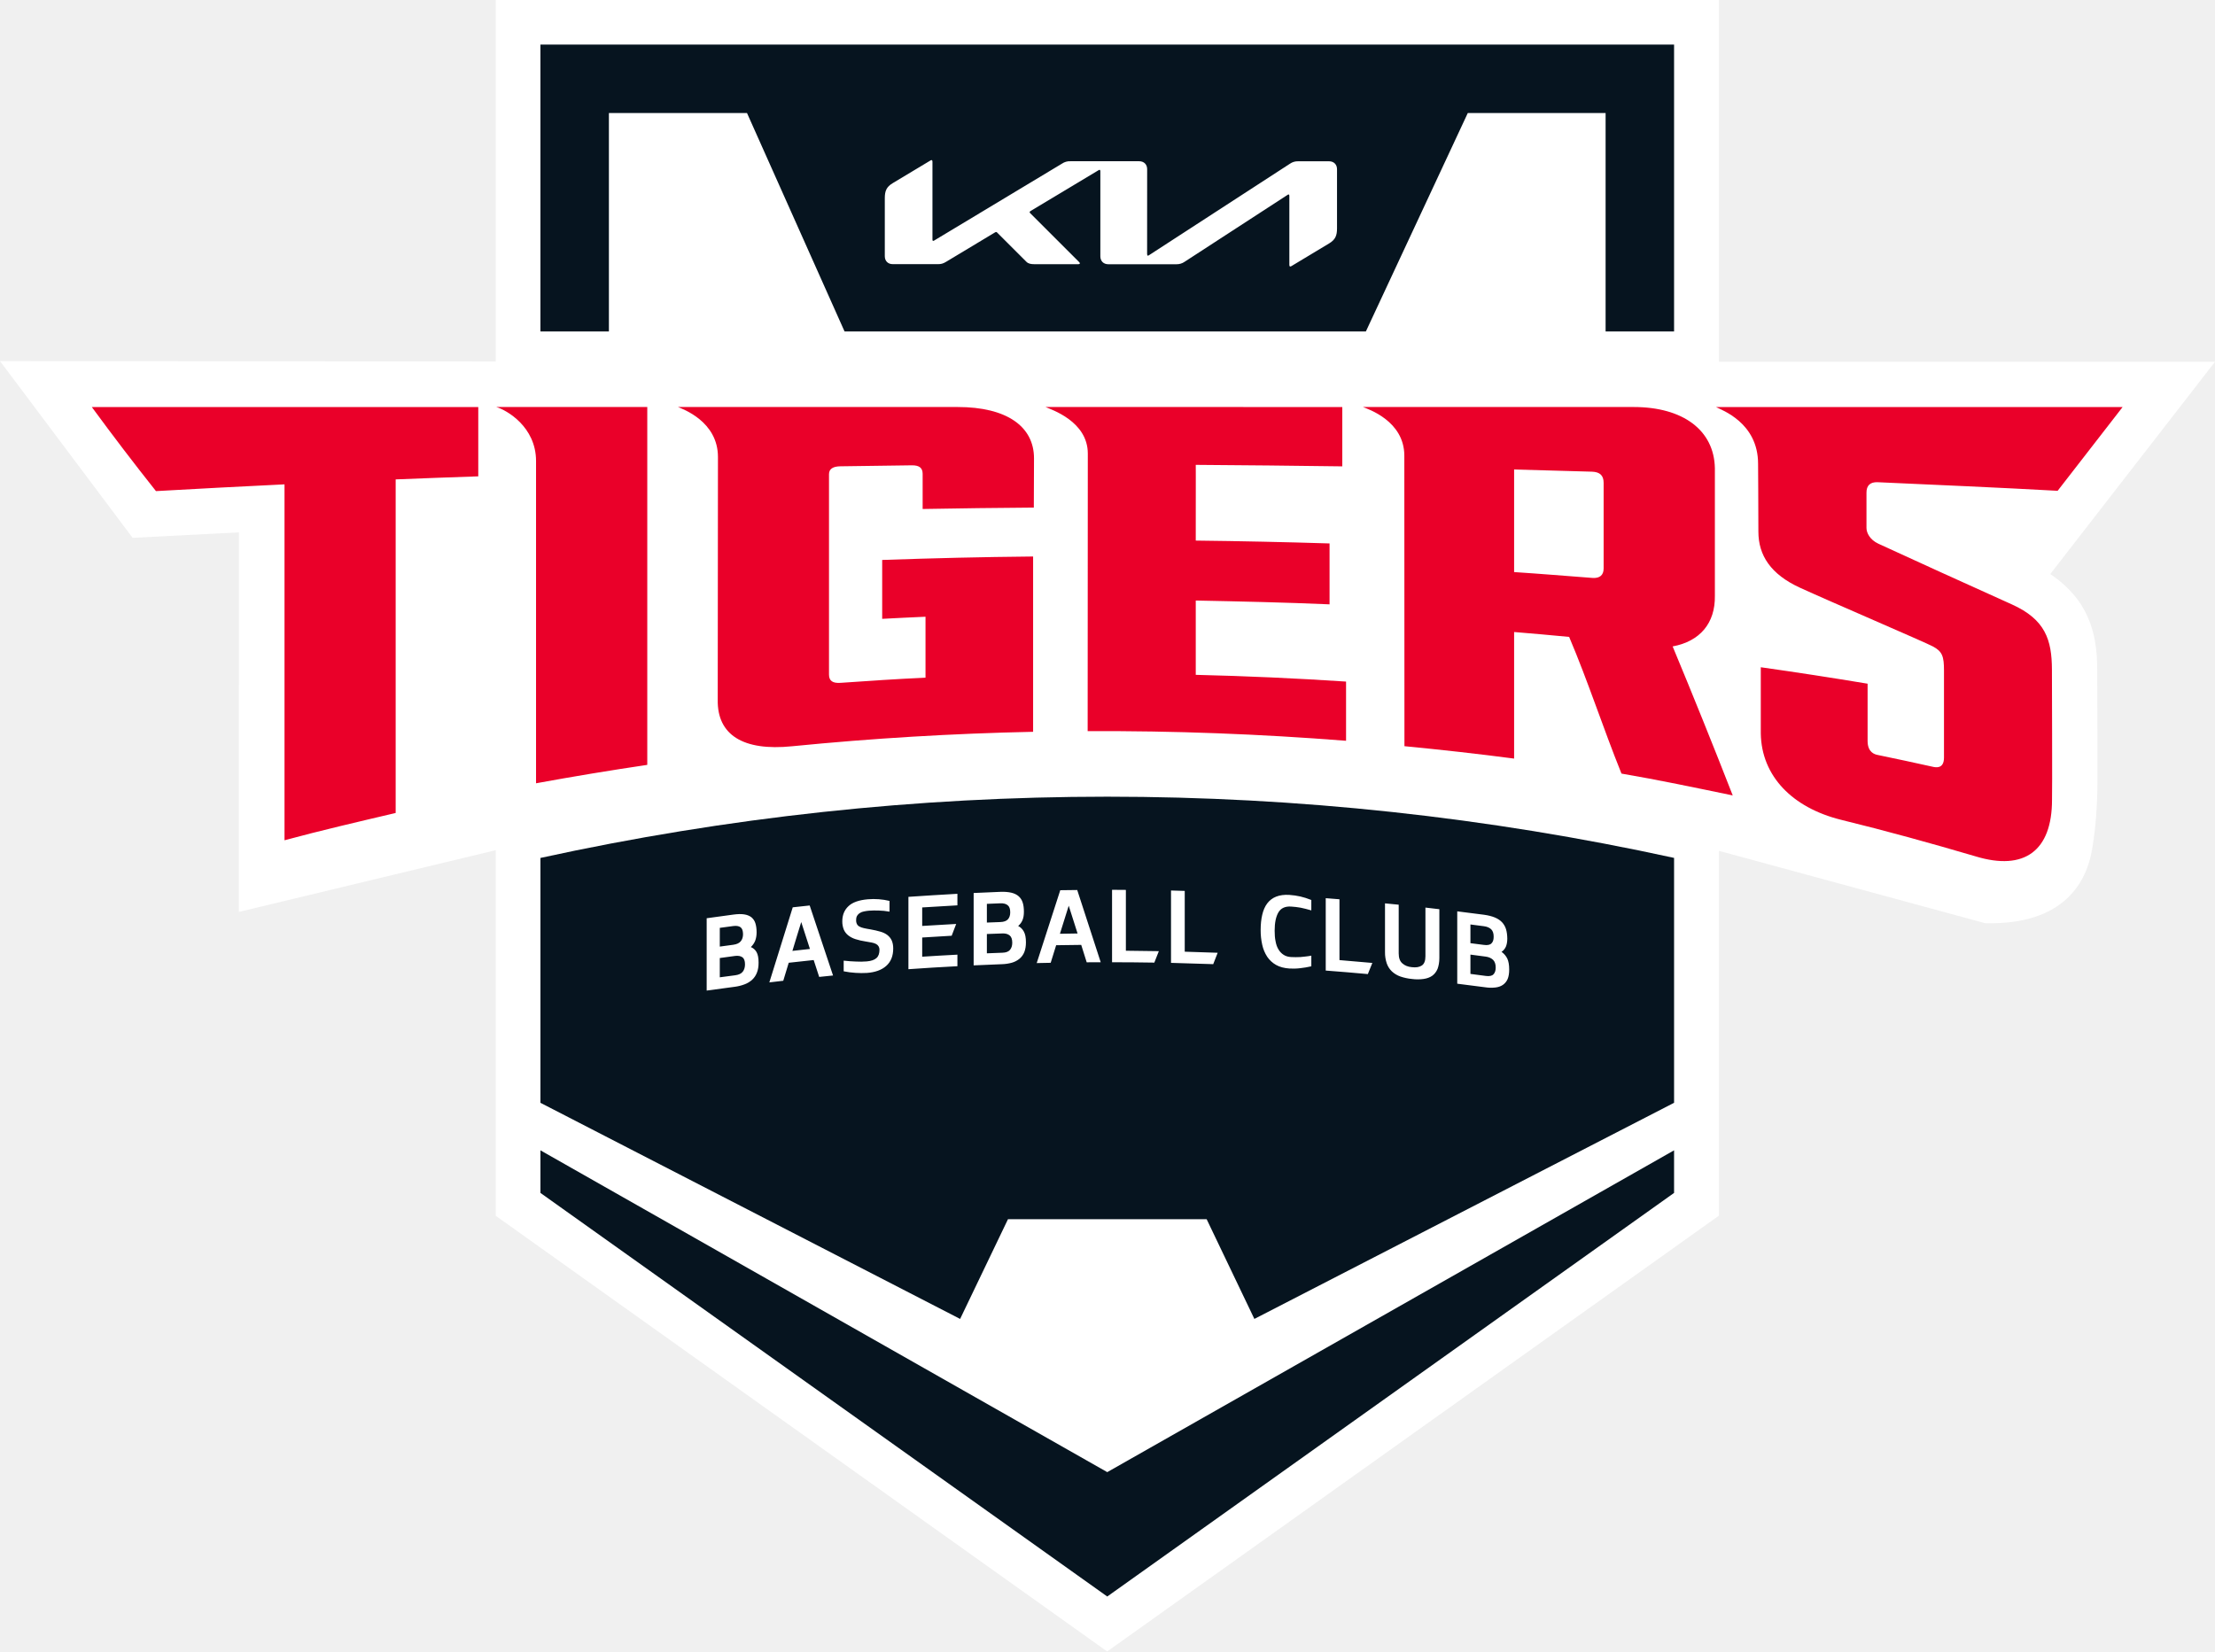
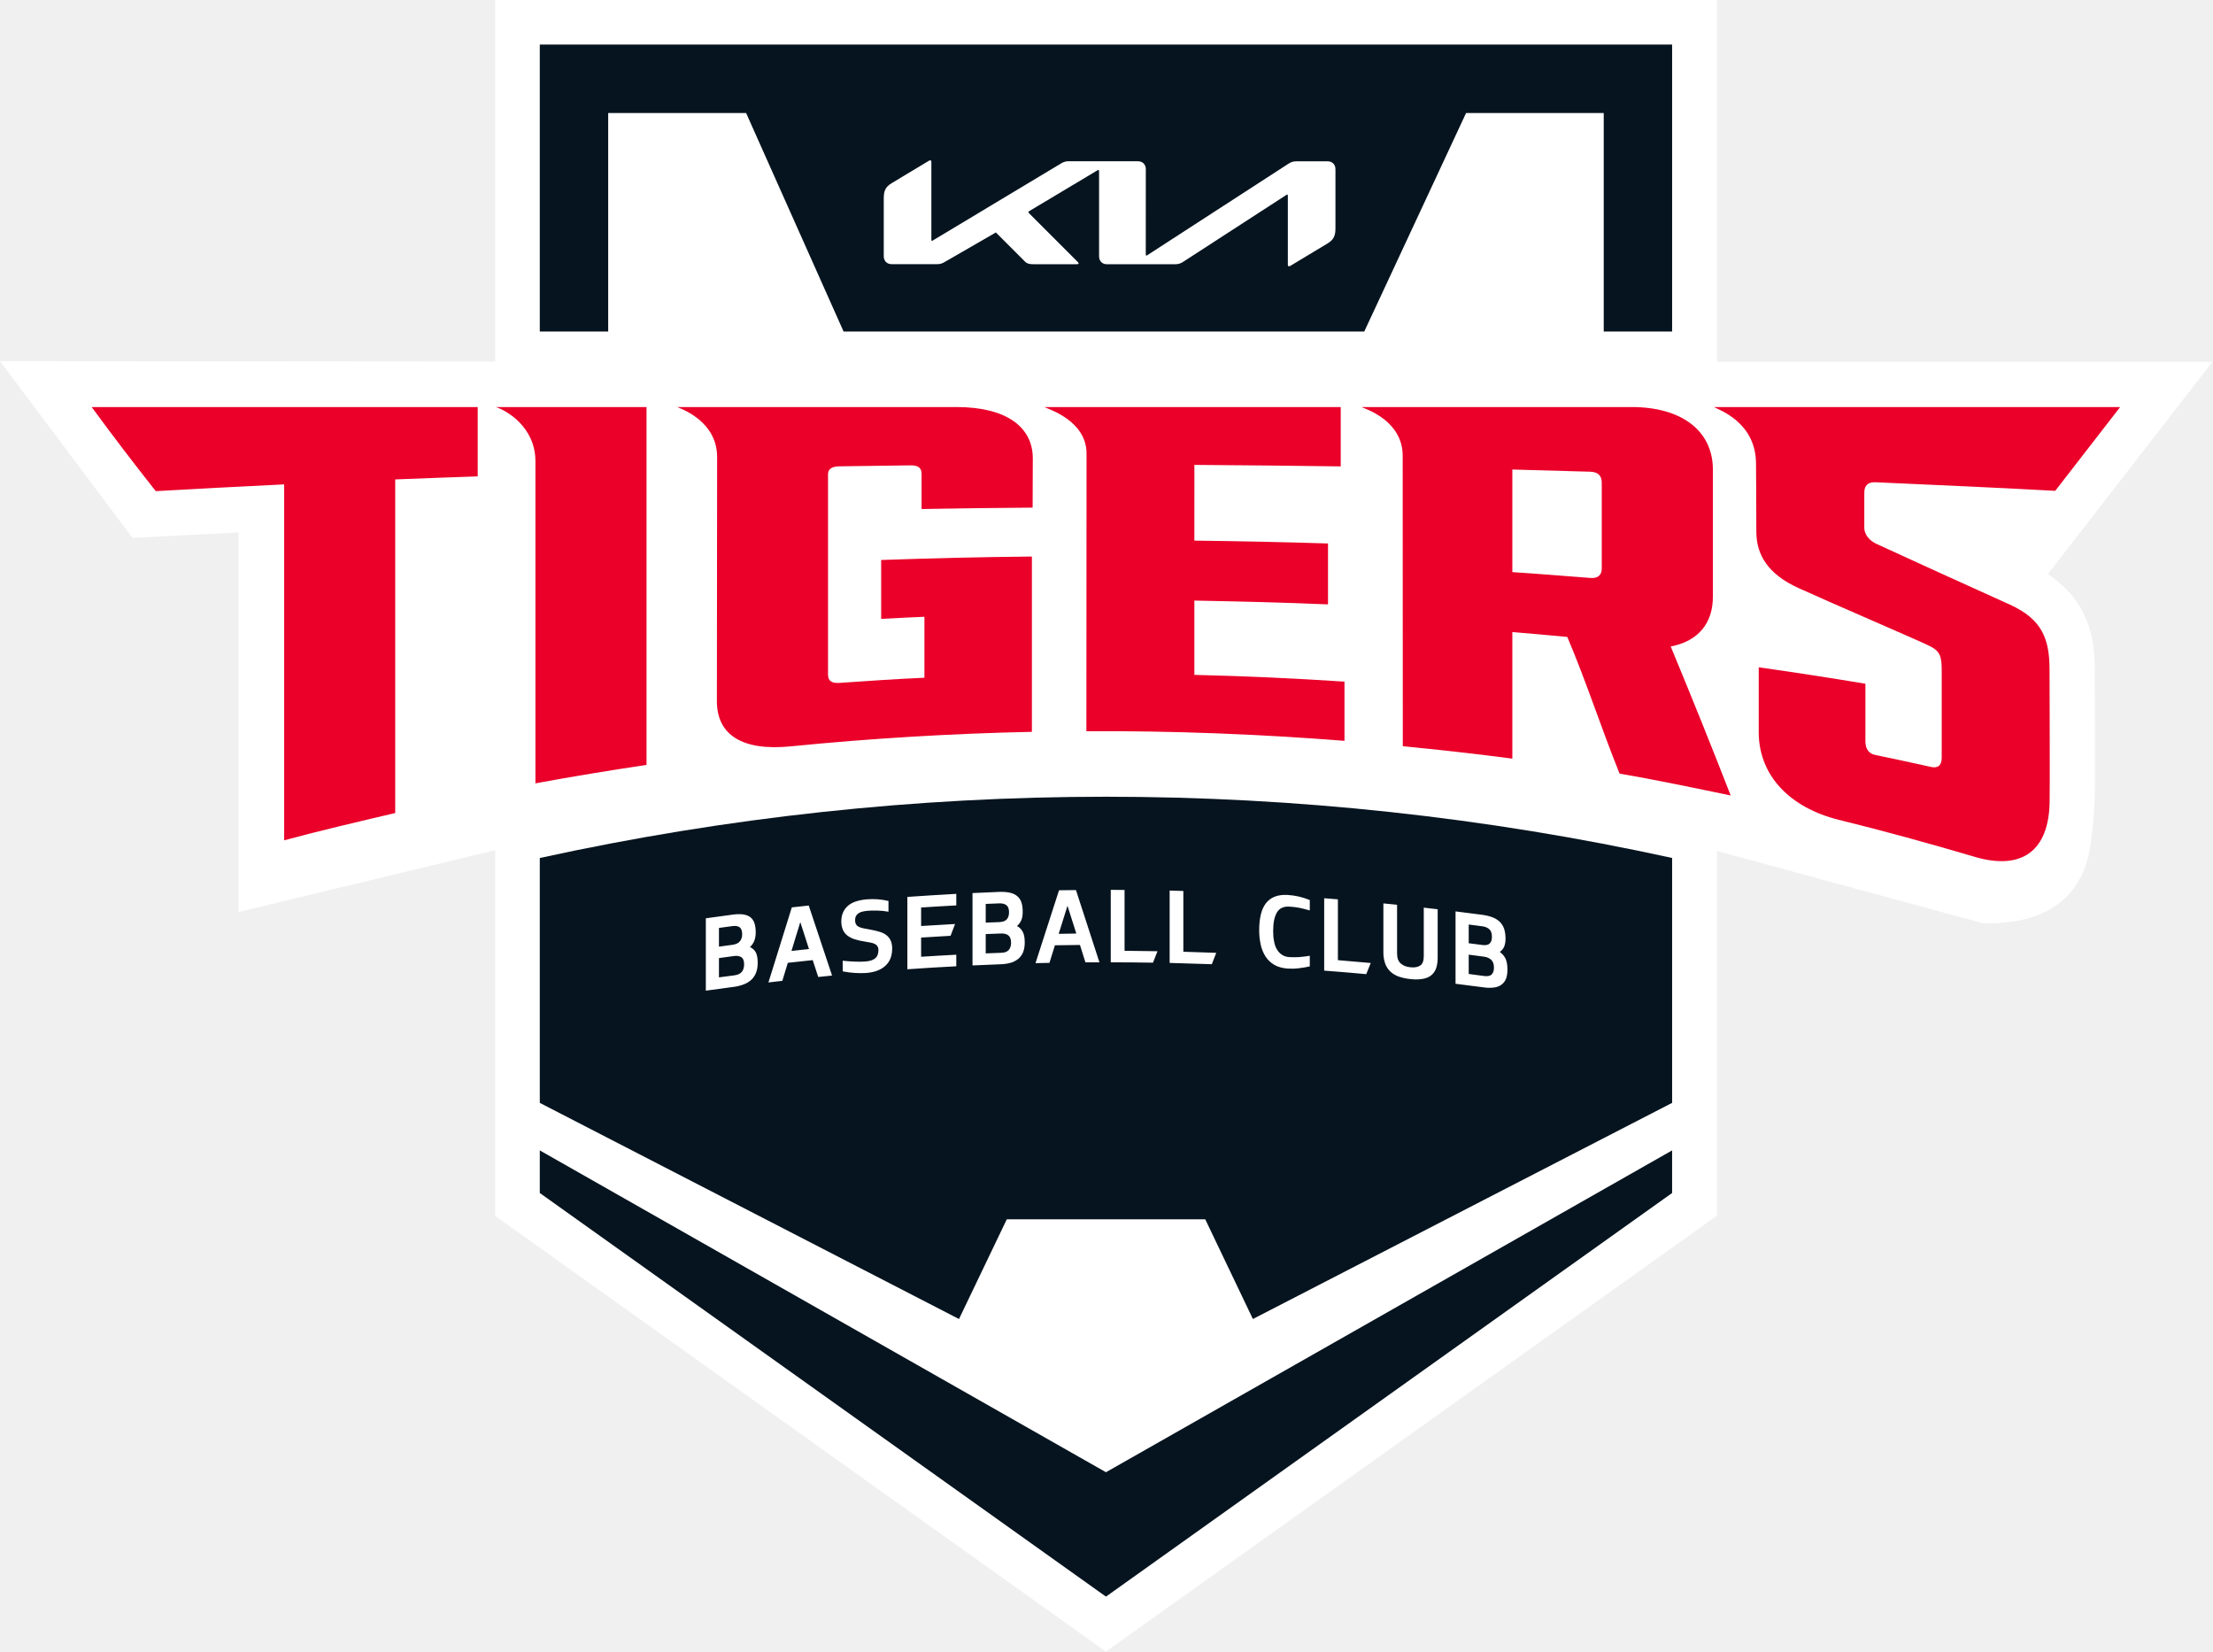
- <svg xmlns="http://www.w3.org/2000/svg" width="970.743" height="723.941" viewBox="0 0 256.842 191.543">
-   <path d="M57.488 0v41.929L0 41.883l15.374 20.494 12.332-.633-.012 44.025 29.794-7.164v42.41l70.896 50.528 70.94-50.55V98.686l30.866 8.389c9.362.231 11.772-4.997 12.39-8.492.299-1.73.484-3.585.55-5.09.065-1.067.079-2.127.08-3.17.001-1.429-.002-3.31-.006-5.185-.007-3.75-.02-7.474-.02-7.476v-.002c-.005-2.117-.211-4.54-1.51-6.928-.905-1.66-2.291-3.056-3.933-4.15l19.101-24.622-57.517-.003V0Z" style="fill:#fff;fill-opacity:1;fill-rule:nonzero;stroke:none;stroke-width:.353" />
-   <path d="m128.393 170.743-65.727-37.324v4.94l65.727 46.81 65.725-46.81v-4.94z" style="fill:#06141f;fill-opacity:1;fill-rule:nonzero;stroke:none;stroke-width:.353" />
-   <path d="M116.88 141.409h23.039l5.533 11.564 48.667-25.067-.007.01.007-.01V99.502a307.69 307.69 0 0 0-131.453.005v28.4l48.665 25.067z" style="fill:#06141f;fill-opacity:1;fill-rule:nonzero;stroke:none;stroke-width:.353" />
-   <path d="M111.05 47.207H78.618c.507.226 4.633 1.651 4.633 5.8l-.026 28.176c-.063 4.023 2.903 5.957 8.632 5.37a359.374 359.374 0 0 1 27.938-1.677V64.545c-6.122.059-11.384.19-17.501.4v6.83c1.981-.092 3.038-.168 5.024-.245v7.07c-3.467.156-6.388.36-9.865.599-.909.06-1.326-.24-1.326-.96V55.005c0-.607.436-.911 1.33-.922 2.851-.047 5.426-.083 8.276-.114.89-.007 1.253.314 1.253.997v4.068c4.293-.077 8.603-.133 12.892-.162l.021-5.7c.007-3.728-3.19-5.965-8.847-5.965" style="fill:#ea0029;fill-opacity:1;fill-rule:nonzero;stroke:none;stroke-width:.353" />
-   <path d="M185.95 55.997v9.937c0 .736-.413 1.163-1.302 1.095-3.238-.242-5.827-.465-9.078-.678V54.454c3.246.08 5.8.172 9.04.253.896.034 1.34.429 1.34 1.29m12.9 13.104V54.303c-.086-4.445-3.747-7.092-9.405-7.096h-31.4c.549.23 4.795 1.6 4.795 5.649l.013 33.689c4.165.402 8.57.891 12.717 1.438v-14.68c2.086.174 4.295.364 6.381.567 2.213 5.21 3.861 10.365 6.069 15.854 4.183.71 8.739 1.672 12.9 2.532a841.885 841.885 0 0 0-6.967-17.282c3.176-.588 4.948-2.704 4.897-5.873" style="fill:#ea0029;fill-opacity:1;fill-rule:nonzero;stroke:none;stroke-width:.353;stroke-miterlimit:0;stroke-dasharray:none" />
-   <path d="M18.084 56.96c5.045-.278 9.846-.545 14.906-.783v41.28c4.153-1.126 8.704-2.18 12.89-3.165v-38.69c3.027-.127 6.557-.247 9.578-.354v-8.04H10.645a320.184 320.184 0 0 0 7.439 9.751M233.296 70.105c-3.87-1.735-12.75-5.773-15.49-7.045-1.004-.472-1.377-1.277-1.377-1.828V57.17c-.013-.862.432-1.284 1.315-1.24 6.587.298 14.29.63 20.851.995l7.536-9.717h-47.156c.649.35 4.885 1.805 4.885 6.587 0 0 .035 5.13.035 7.865 0 2.743 1.416 4.948 4.842 6.515 3.416 1.566 14.535 6.336 15.384 6.797 1.11.588 1.296 1.165 1.296 2.799v10.085c.005 1.37-.983 1.149-1.305 1.076-2.26-.512-4.136-.895-6.408-1.375-.322-.068-1.13-.287-1.145-1.588v-6.672a509.232 509.232 0 0 0-12.385-1.907v7.684c.08 4.934 3.647 8.599 9.294 10.006 5.306 1.298 10.406 2.712 15.652 4.255 5.584 1.69 8.835-.616 8.824-6.6.04-.15-.01-15.058-.01-15.058-.01-3.48-.769-5.823-4.639-7.572M62.157 53.48v37.368c4.266-.781 8.603-1.5 12.898-2.136V47.207H57.548c1.162.34 4.61 2.266 4.61 6.274M121.236 47.207c.642.294 4.902 1.646 4.902 5.402-.011 10.735-.011 21.464-.018 32.192 10.055-.05 19.939.332 29.963 1.117v-6.866a412.73 412.73 0 0 0-17.428-.782v-8.618c5.18.103 10.343.218 15.515.442V63.03a795.99 795.99 0 0 0-15.515-.331c.014-8.567 0-8.567 0-8.783 5.785.041 11.212.094 16.992.174v-6.882z" style="fill:#ea0029;fill-opacity:1;fill-rule:nonzero;stroke:none;stroke-width:.353" />
-   <path d="M85.249 113.116c.415-.054.71-.194.883-.42.17-.22.255-.507.255-.852 0-.394-.097-.674-.309-.82-.2-.142-.476-.195-.83-.153-.592.083-1.187.164-1.784.245v2.235c.597-.08 1.192-.158 1.785-.235m-.23-3.538c.413-.057.708-.194.878-.41.175-.213.262-.487.262-.824-.006-.395-.099-.663-.295-.803-.197-.14-.478-.184-.845-.135a98.23 98.23 0 0 0-1.555.21v2.173c.526-.07 1.035-.146 1.555-.211m.033-3.503c.49-.066.895-.074 1.238-.022.344.053.612.163.835.331.21.176.375.403.464.691.092.287.144.64.144 1.06 0 .368-.059.697-.164.976-.11.273-.28.514-.502.734.279.113.502.307.66.583.156.276.235.682.235 1.219 0 .45-.058.83-.19 1.157a2.175 2.175 0 0 1-.547.823 2.665 2.665 0 0 1-.882.538 5.006 5.006 0 0 1-1.165.289c-1.078.14-2.156.29-3.235.437v-8.39c1.032-.145 2.073-.288 3.109-.426M91.884 110.288c.673-.075 1.358-.152 2.032-.225-.335-1.04-.667-2.081-1.008-3.121-.338 1.112-.694 2.227-1.024 3.346m2.467 1.061c-.966.1-1.935.206-2.894.316-.215.694-.425 1.388-.633 2.087-.543.063-1.078.128-1.615.19.902-2.907 1.816-5.807 2.714-8.709.653-.072 1.314-.141 1.965-.212l2.708 8.12c-.537.052-1.072.105-1.607.165-.222-.656-.426-1.307-.638-1.957M103.144 105.737a8.124 8.124 0 0 0-1.275-.131c-.4-.017-.77 0-1.12.02a5.035 5.035 0 0 0-.56.084c-.182.03-.332.091-.471.177a.862.862 0 0 0-.32.31c-.087.132-.123.3-.123.509a.909.909 0 0 0 .09.467.642.642 0 0 0 .283.287c.136.081.305.141.522.188.208.05.47.094.775.146.427.076.8.162 1.125.258.333.092.604.227.825.395.216.169.385.375.502.622.11.253.177.561.177.928 0 .885-.273 1.558-.816 2.036-.536.478-1.29.742-2.239.811-.415.023-.855.023-1.322-.009a9.727 9.727 0 0 1-1.367-.18v-1.236c.514.057.987.09 1.419.104.423.026.84.017 1.26-.016.51-.045.89-.176 1.118-.385.242-.21.353-.537.353-.974a.721.721 0 0 0-.406-.667 1.839 1.839 0 0 0-.509-.164c-.2-.042-.458-.086-.727-.128a7.237 7.237 0 0 1-1.134-.262 2.666 2.666 0 0 1-.838-.432 1.75 1.75 0 0 1-.517-.662 2.529 2.529 0 0 1-.18-.973c0-.72.234-1.306.711-1.755.47-.45 1.214-.712 2.26-.804a7.888 7.888 0 0 1 2.504.19zM105.337 104.019c1.89-.132 3.786-.246 5.68-.353-.005.448-.005.894 0 1.339-1.359.075-2.725.152-4.083.243v2.146c1.313-.081 2.626-.16 3.941-.231-.17.455-.349.913-.523 1.367-1.136.066-2.28.128-3.418.207v2.225c1.358-.09 2.724-.167 4.083-.238-.005.443-.005.893 0 1.34-1.894.095-3.79.215-5.68.348zM116.233 110.5c.419-.01.712-.127.88-.33.174-.212.264-.48.264-.831 0-.4-.098-.684-.31-.851-.2-.16-.488-.24-.834-.224-.602.023-1.196.045-1.799.065v2.24c.603-.022 1.197-.047 1.8-.069m-.238-3.557c.419-.016.713-.125.89-.329.168-.192.255-.466.255-.798 0-.39-.09-.67-.295-.826-.194-.162-.475-.233-.85-.221-.521.02-1.037.039-1.562.063v2.17c.525-.021 1.04-.044 1.562-.059m.042-3.506c.482-.016.894.022 1.241.103.339.08.627.224.842.413.21.188.372.43.466.728.097.3.14.654.14 1.07 0 .376-.05.7-.161.965-.11.265-.282.492-.503.684.287.141.503.365.66.652.16.287.24.7.24 1.235 0 .453-.064.824-.189 1.14a1.95 1.95 0 0 1-.555.77 2.466 2.466 0 0 1-.891.463 4.855 4.855 0 0 1-1.161.17c-1.091.042-2.183.089-3.267.138v-8.394c1.046-.055 2.086-.094 3.138-.137M122.904 108.302l2.047-.034c-.346-1.072-.678-2.144-1.026-3.22-.341 1.085-.687 2.167-1.021 3.254m2.47 1.29c-.965.011-1.932.029-2.907.038-.21.68-.423 1.362-.634 2.038-.542.009-1.085.022-1.62.033.907-2.816 1.824-5.63 2.731-8.451.655-.008 1.315-.015 1.966-.024.91 2.79 1.81 5.58 2.725 8.379-.54 0-1.083 0-1.626.006-.209-.675-.417-1.345-.635-2.019M128.949 111.605v-8.403c.532 0 1.066.012 1.603.012v7.055a296.5 296.5 0 0 1 3.822.05c-.179.438-.352.884-.523 1.328a314.966 314.966 0 0 0-4.902-.042M135.786 111.677v-8.394c.53.018 1.055.03 1.591.048v7.049c1.278.035 2.55.08 3.819.126-.17.445-.34.88-.516 1.32-1.632-.054-3.27-.109-4.894-.15M152.056 112.075a10.9 10.9 0 0 1-1.295.22c-.43.052-.848.06-1.246.037-.607-.042-1.115-.174-1.542-.413a3.05 3.05 0 0 1-1.032-.95 4.184 4.184 0 0 1-.577-1.384 7.604 7.604 0 0 1-.184-1.724c0-.653.062-1.247.184-1.763.12-.524.31-.956.577-1.316.267-.35.606-.617 1.032-.785.427-.172.948-.24 1.542-.202.445.03.87.093 1.27.183.391.09.824.227 1.27.405v1.206c-.247-.063-.467-.126-.669-.181-.205-.047-.398-.095-.582-.132-.179-.032-.36-.058-.538-.08-.178-.017-.37-.04-.567-.05-.676-.04-1.17.184-1.456.67-.295.498-.44 1.207-.44 2.137 0 .446.028.854.106 1.216.064.366.174.686.334.942.157.269.357.475.6.631.235.153.522.242.866.26.187.014.37.014.537.014.18 0 .355 0 .545-.014.18-.018.371-.036.581-.06.202-.022.436-.052.684-.102zM153.727 112.57v-8.396c.522.039 1.048.082 1.592.127v7.054c1.265.107 2.538.217 3.812.33-.181.43-.351.865-.522 1.292a298.326 298.326 0 0 0-4.882-.408M162.188 110.58c0 .53.142.917.426 1.158.284.253.646.399 1.11.44.483.056.861-.008 1.142-.193.281-.185.421-.543.421-1.075v-5.645c.535.057 1.068.121 1.615.188v5.654c0 .504-.083.93-.21 1.27-.144.338-.35.601-.617.795-.273.195-.612.314-1 .37a4.96 4.96 0 0 1-1.351.003 5.822 5.822 0 0 1-1.346-.287 2.817 2.817 0 0 1-.975-.586 2.373 2.373 0 0 1-.6-.933 3.891 3.891 0 0 1-.204-1.311v-5.653c.53.053 1.065.102 1.589.155zM172.297 113.193c.41.053.707-.006.875-.183.174-.175.264-.44.264-.783 0-.401-.103-.703-.308-.902-.212-.2-.486-.323-.83-.371-.596-.083-1.197-.16-1.793-.236v2.239c.596.074 1.197.16 1.792.236m-.234-3.6c.41.057.71 0 .876-.173.175-.164.26-.415.26-.762.007-.39-.092-.68-.287-.876-.198-.187-.477-.31-.849-.357a97.847 97.847 0 0 0-1.558-.202v2.17c.52.067 1.036.135 1.558.2m.036-3.495c.486.07.89.172 1.238.315.339.14.622.33.83.55.208.225.371.497.465.81.097.317.142.684.148 1.095 0 .379-.065.69-.167.937-.117.246-.278.449-.503.594.286.202.503.453.664.768.15.317.226.74.226 1.282 0 .445-.06.81-.181 1.102a1.59 1.59 0 0 1-.552.679c-.245.167-.54.27-.886.305a4.438 4.438 0 0 1-1.155-.026c-1.08-.142-2.161-.284-3.25-.416V105.7c1.042.128 2.085.263 3.123.398" style="fill:#fff;fill-opacity:1;fill-rule:nonzero;stroke:none;stroke-width:.353" />
-   <path d="M70.605 38.447V13.109h16.014l11.313 25.338h60.447l11.82-25.338h15.98v25.338h7.94V5.17H62.665v33.277Z" style="fill:#06141f;fill-opacity:1;fill-rule:nonzero;stroke:none;stroke-width:.353" />
-   <path d="M133.019 29.494c0 .1.03.157.089.157a.27.27 0 0 0 .126-.052l16.343-10.61c.276-.193.606-.292.943-.283h3.592c.55 0 .923.367.923.918v6.86c0 .828-.184 1.31-.918 1.751l-4.357 2.622a.299.299 0 0 1-.147.053c-.052 0-.105-.042-.105-.194v-8.003c0-.095-.026-.158-.089-.158a.248.248 0 0 0-.126.053L137.35 30.37a1.601 1.601 0 0 1-.918.278h-7.917c-.556 0-.923-.367-.923-.923v-9.886c0-.074-.031-.142-.094-.142a.253.253 0 0 0-.126.052l-7.88 4.731c-.08.052-.1.09-.1.126 0 .031.016.063.068.12l5.631 5.628c.074.073.126.131.126.194 0 .052-.084.094-.183.094h-5.086c-.399 0-.708-.057-.923-.272l-3.413-3.41a.147.147 0 0 0-.105-.052.232.232 0 0 0-.105.032l-5.705 3.43c-.346.21-.582.267-.923.267h-5.248c-.56.006-.928-.367-.928-.918v-6.728c0-.834.184-1.312.923-1.752l4.383-2.633a.227.227 0 0 1 .116-.037c.068 0 .104.069.104.22v9.01c0 .095.021.137.09.137a.317.317 0 0 0 .13-.052l14.807-8.91c.283-.195.63-.29.975-.273h7.97c.55 0 .923.367.923.917l-.005 9.876zm0 0" style="fill:#fff;fill-opacity:1;fill-rule:nonzero;stroke:none;stroke-width:.389" />
+ <svg xmlns="http://www.w3.org/2000/svg" width="px" height="500px" viewBox="0 0 670 500" version="1.1">
+   <g id="surface1">
+     <path style=" stroke:none;fill-rule:nonzero;fill:rgb(100%,100%,100%);fill-opacity:1;" d="M 149.922 0 L 149.922 109.441 L 0 109.32 L 40.094 162.816 L 72.254 161.164 L 72.223 276.074 L 149.922 257.375 L 149.922 368.074 L 334.812 499.961 L 519.82 368.016 L 519.82 257.586 L 600.316 279.484 C 624.73 280.086 631.016 266.441 632.629 257.32 C 633.406 252.805 633.891 247.961 634.062 244.031 C 634.23 241.246 634.27 238.48 634.27 235.758 C 634.273 232.027 634.266 227.117 634.254 222.227 C 634.238 212.438 634.203 202.715 634.203 202.711 L 634.203 202.707 C 634.191 197.18 633.652 190.855 630.266 184.621 C 627.906 180.289 624.289 176.645 620.008 173.789 L 669.82 109.523 L 519.82 109.516 L 519.82 0 Z M 149.922 0 " />
+     <path style=" stroke:none;fill-rule:nonzero;fill:rgb(2.353%,7.843%,12.157%);fill-opacity:1;" d="M 334.836 445.668 L 163.426 348.246 L 163.426 361.141 L 334.836 483.324 L 506.242 361.141 L 506.242 348.246 Z M 334.836 445.668 " />
+     <path style=" stroke:none;fill-rule:nonzero;fill:rgb(2.353%,7.843%,12.157%);fill-opacity:1;" d="M 304.812 369.102 L 364.898 369.102 L 379.324 399.285 L 506.246 333.855 L 506.227 333.883 L 506.246 333.855 L 506.246 259.719 C 393.305 235.004 276.363 235.008 163.426 259.73 L 163.426 333.859 L 290.34 399.289 Z M 304.812 369.102 " />
+     <path style=" stroke:none;fill-rule:nonzero;fill:rgb(91.765%,0%,16.078%);fill-opacity:1;" d="M 289.609 123.219 L 205.027 123.219 C 206.352 123.809 217.113 127.527 217.113 138.355 L 217.043 211.902 C 216.879 222.402 224.613 227.449 239.555 225.918 C 263.777 223.512 288.082 222.051 312.414 221.539 L 312.414 168.473 C 296.449 168.629 282.727 168.969 266.773 169.516 L 266.773 187.344 C 271.941 187.105 274.695 186.906 279.875 186.707 L 279.875 205.16 C 270.836 205.566 263.215 206.098 254.148 206.723 C 251.777 206.879 250.691 206.098 250.691 204.219 L 250.691 143.574 C 250.691 141.988 251.828 141.195 254.16 141.164 C 261.594 141.043 268.309 140.949 275.742 140.867 C 278.062 140.852 279.012 141.688 279.012 143.469 L 279.012 154.09 C 290.207 153.887 301.445 153.742 312.633 153.664 L 312.688 138.789 C 312.703 129.059 304.367 123.219 289.613 123.219 " />
+     <path style=" stroke:none;fill-rule:nonzero;fill:rgb(91.765%,0%,16.078%);fill-opacity:1;" d="M 484.941 146.16 L 484.941 172.098 C 484.941 174.02 483.863 175.133 481.547 174.957 C 473.102 174.324 466.348 173.742 457.871 173.188 L 457.871 142.133 C 466.336 142.344 472.996 142.582 481.445 142.793 C 483.785 142.883 484.941 143.914 484.941 146.16 M 518.582 180.367 L 518.582 141.738 C 518.359 130.137 508.812 123.23 494.055 123.219 L 412.168 123.219 C 413.598 123.82 424.672 127.395 424.672 137.965 L 424.707 225.898 C 435.57 226.945 447.055 228.223 457.871 229.652 L 457.871 191.332 C 463.312 191.789 469.07 192.285 474.512 192.812 C 480.285 206.414 484.582 219.867 490.34 234.195 C 501.25 236.047 513.129 238.559 523.98 240.805 C 518.094 225.699 512.035 210.664 505.812 195.695 C 514.094 194.16 518.715 188.637 518.582 180.367 " />
+     <path style=" stroke:none;fill-rule:nonzero;fill:rgb(91.765%,0%,16.078%);fill-opacity:1;" d="M 47.16 148.676 C 60.32 147.949 72.84 147.254 86.035 146.633 L 86.035 254.379 C 96.867 251.441 108.734 248.688 119.652 246.117 L 119.652 145.129 C 127.547 144.801 136.75 144.484 144.629 144.207 L 144.629 123.223 L 27.762 123.223 C 34.066 131.828 40.531 140.312 47.16 148.672 M 608.414 182.984 C 598.324 178.457 575.164 167.918 568.02 164.598 C 565.402 163.367 564.43 161.266 564.43 159.824 L 564.43 149.223 C 564.395 146.973 565.555 145.871 567.855 145.988 C 585.035 146.766 605.125 147.633 622.234 148.582 L 641.887 123.223 L 518.91 123.223 C 520.602 124.133 531.648 127.934 531.648 140.414 C 531.648 140.414 531.742 153.805 531.742 160.941 C 531.742 168.102 535.434 173.859 544.367 177.949 C 553.277 182.035 582.273 194.488 584.488 195.691 C 587.383 197.223 587.867 198.73 587.867 202.996 L 587.867 229.32 C 587.883 232.895 585.305 232.316 584.465 232.129 C 578.57 230.793 573.68 229.793 567.754 228.539 C 566.914 228.359 564.805 227.789 564.766 224.395 L 564.766 206.98 C 554.023 205.188 543.254 203.527 532.469 202 L 532.469 222.059 C 532.676 234.938 541.98 244.504 556.707 248.176 C 570.543 251.562 583.844 255.254 597.523 259.281 C 612.086 263.691 620.566 257.672 620.539 242.055 C 620.641 241.664 620.512 202.75 620.512 202.75 C 620.484 193.668 618.504 187.551 608.414 182.984 M 162.102 139.594 L 162.102 237.129 C 173.227 235.09 184.535 233.215 195.738 231.555 L 195.738 123.219 L 150.082 123.219 C 153.109 124.105 162.102 129.133 162.102 139.594 M 316.172 123.219 C 317.848 123.984 328.957 127.516 328.957 137.32 C 328.93 165.34 328.93 193.344 328.91 221.344 C 355.133 221.215 380.91 222.211 407.051 224.262 L 407.051 206.34 C 391.918 205.34 376.762 204.656 361.602 204.297 L 361.602 181.805 C 375.109 182.074 388.574 182.371 402.062 182.957 L 402.062 164.52 C 388.578 164.098 375.09 163.812 361.602 163.656 C 361.637 141.293 361.602 141.293 361.602 140.73 C 376.688 140.836 390.84 140.977 405.914 141.184 L 405.914 123.223 Z M 316.172 123.219 " />
+     <path style=" stroke:none;fill-rule:nonzero;fill:rgb(100%,100%,100%);fill-opacity:1;" d="M 222.32 295.254 C 223.402 295.109 224.172 294.746 224.625 294.156 C 225.066 293.582 225.289 292.832 225.289 291.934 C 225.289 290.902 225.035 290.172 224.484 289.793 C 223.961 289.422 223.242 289.281 222.32 289.391 C 220.777 289.609 219.223 289.82 217.668 290.031 L 217.668 295.867 C 219.223 295.656 220.777 295.453 222.32 295.254 M 221.723 286.016 C 222.801 285.867 223.57 285.512 224.012 284.945 C 224.469 284.391 224.695 283.676 224.695 282.797 C 224.68 281.766 224.438 281.066 223.926 280.699 C 223.41 280.336 222.68 280.219 221.723 280.348 C 220.367 280.52 219.016 280.703 217.668 280.895 L 217.668 286.566 C 219.039 286.387 220.367 286.188 221.723 286.016 M 221.809 276.875 C 223.086 276.703 224.141 276.68 225.035 276.816 C 225.934 276.953 226.633 277.242 227.215 277.68 C 227.762 278.141 228.191 278.73 228.426 279.484 C 228.664 280.234 228.801 281.156 228.801 282.25 C 228.801 283.211 228.645 284.07 228.371 284.797 C 228.086 285.512 227.641 286.141 227.062 286.715 C 227.789 287.008 228.371 287.516 228.785 288.234 C 229.191 288.957 229.398 290.016 229.398 291.418 C 229.398 292.594 229.246 293.586 228.902 294.438 C 228.598 295.254 228.109 295.988 227.477 296.586 C 226.809 297.199 226.027 297.676 225.176 297.988 C 224.195 298.363 223.176 298.617 222.137 298.746 C 219.324 299.109 216.516 299.5 213.699 299.887 L 213.699 277.984 C 216.391 277.605 219.105 277.234 221.809 276.875 M 239.625 287.871 C 241.379 287.676 243.168 287.473 244.926 287.285 C 244.051 284.57 243.184 281.852 242.297 279.137 C 241.414 282.039 240.484 284.949 239.625 287.871 M 246.059 290.641 C 243.539 290.902 241.012 291.176 238.512 291.465 C 237.953 293.277 237.402 295.086 236.859 296.914 C 235.445 297.078 234.051 297.246 232.648 297.406 C 235 289.82 237.387 282.25 239.727 274.676 C 241.43 274.488 243.152 274.309 244.852 274.121 L 251.914 295.316 C 250.512 295.453 249.117 295.59 247.723 295.746 C 247.145 294.035 246.613 292.336 246.059 290.641 M 268.992 275.992 C 267.895 275.789 266.781 275.676 265.664 275.648 C 264.621 275.605 263.656 275.648 262.746 275.703 C 262.254 275.746 261.766 275.82 261.285 275.922 C 260.809 276 260.418 276.16 260.055 276.383 C 259.711 276.574 259.426 276.855 259.223 277.191 C 258.996 277.535 258.902 277.977 258.902 278.52 C 258.871 278.941 258.949 279.363 259.137 279.738 C 259.293 280.062 259.555 280.324 259.875 280.488 C 260.227 280.699 260.668 280.855 261.234 280.98 C 261.777 281.109 262.461 281.227 263.254 281.359 C 264.371 281.559 265.344 281.785 266.191 282.035 C 267.059 282.273 267.766 282.625 268.34 283.066 C 268.906 283.508 269.344 284.043 269.648 284.688 C 269.938 285.348 270.113 286.152 270.113 287.109 C 270.113 289.422 269.398 291.176 267.984 292.426 C 266.586 293.672 264.621 294.363 262.145 294.543 C 261.062 294.602 259.914 294.602 258.695 294.52 C 257.5 294.445 256.309 294.289 255.133 294.047 L 255.133 290.824 C 256.473 290.973 257.707 291.059 258.832 291.094 C 259.938 291.16 261.023 291.137 262.117 291.051 C 263.449 290.934 264.441 290.594 265.035 290.047 C 265.664 289.5 265.953 288.645 265.953 287.504 C 265.973 286.766 265.559 286.086 264.895 285.766 C 264.477 285.559 264.031 285.414 263.57 285.336 C 263.047 285.227 262.375 285.113 261.672 285 C 260.672 284.855 259.68 284.625 258.715 284.316 C 257.926 284.074 257.188 283.691 256.531 283.191 C 255.945 282.734 255.484 282.141 255.184 281.461 C 254.859 280.656 254.699 279.793 254.711 278.922 C 254.711 277.043 255.324 275.516 256.566 274.344 C 257.793 273.168 259.734 272.484 262.461 272.242 C 264.648 272.059 266.855 272.227 268.992 272.738 Z M 274.711 271.508 C 279.641 271.164 284.582 270.867 289.523 270.586 C 289.508 271.754 289.508 272.918 289.523 274.082 C 285.98 274.277 282.418 274.477 278.875 274.715 L 278.875 280.316 C 282.297 280.105 285.723 279.898 289.152 279.715 C 288.711 280.902 288.242 282.098 287.789 283.281 C 284.824 283.453 281.844 283.617 278.875 283.82 L 278.875 289.629 C 282.418 289.395 285.98 289.195 289.523 289.008 C 289.508 290.164 289.508 291.34 289.523 292.508 C 284.582 292.754 279.641 293.066 274.711 293.414 Z M 303.125 288.426 C 304.219 288.398 304.98 288.094 305.422 287.562 C 305.875 287.008 306.109 286.309 306.109 285.395 C 306.109 284.348 305.852 283.609 305.301 283.172 C 304.777 282.754 304.027 282.547 303.125 282.586 C 301.555 282.648 300.008 282.703 298.434 282.758 L 298.434 288.605 C 300.008 288.547 301.555 288.48 303.129 288.426 M 302.508 279.141 C 303.602 279.098 304.367 278.812 304.828 278.281 C 305.266 277.781 305.492 277.062 305.492 276.199 C 305.492 275.18 305.258 274.449 304.723 274.043 C 304.219 273.617 303.484 273.434 302.508 273.465 C 301.148 273.516 299.805 273.566 298.434 273.629 L 298.434 279.293 C 299.805 279.238 301.145 279.18 302.508 279.141 M 302.617 269.988 C 303.875 269.945 304.949 270.047 305.852 270.258 C 306.738 270.465 307.488 270.84 308.051 271.336 C 308.598 271.824 309.02 272.457 309.266 273.234 C 309.516 274.02 309.629 274.941 309.629 276.027 C 309.629 277.008 309.5 277.855 309.211 278.547 C 308.922 279.238 308.473 279.832 307.898 280.332 C 308.648 280.699 309.211 281.285 309.621 282.035 C 310.035 282.785 310.246 283.859 310.246 285.258 C 310.246 286.441 310.078 287.41 309.754 288.234 C 309.441 289.012 308.945 289.703 308.305 290.242 C 307.621 290.801 306.832 291.211 305.98 291.453 C 304.992 291.723 303.977 291.871 302.953 291.895 C 300.109 292.004 297.262 292.129 294.434 292.254 L 294.434 270.348 C 297.16 270.203 299.875 270.102 302.617 269.988 M 320.523 282.688 L 325.863 282.598 C 324.961 279.801 324.094 277 323.188 274.191 C 322.297 277.023 321.395 279.848 320.523 282.688 M 326.965 286.055 C 324.449 286.082 321.926 286.129 319.383 286.152 C 318.836 287.93 318.281 289.707 317.73 291.473 C 316.316 291.496 314.898 291.531 313.504 291.559 C 315.871 284.207 318.262 276.863 320.629 269.5 C 322.336 269.48 324.059 269.461 325.754 269.438 C 328.129 276.719 330.477 284.004 332.859 291.309 C 331.453 291.309 330.035 291.309 328.621 291.324 C 328.074 289.562 327.531 287.812 326.965 286.055 M 336.289 291.309 L 336.289 269.375 C 337.676 269.375 339.066 269.406 340.469 269.406 L 340.469 287.82 C 343.789 287.844 347.113 287.887 350.438 287.953 C 349.969 289.094 349.52 290.258 349.07 291.418 C 344.812 291.348 340.551 291.312 336.289 291.309 M 354.117 291.496 L 354.117 269.586 C 355.5 269.633 356.871 269.664 358.266 269.711 L 358.266 288.109 C 361.602 288.203 364.918 288.32 368.227 288.441 C 367.785 289.602 367.34 290.738 366.883 291.887 C 362.625 291.742 358.352 291.602 354.117 291.492 M 396.547 292.535 C 395.438 292.793 394.309 292.984 393.172 293.109 C 392.051 293.246 390.961 293.266 389.922 293.207 C 388.34 293.098 387.016 292.75 385.902 292.129 C 384.824 291.523 383.902 290.672 383.211 289.648 C 382.496 288.543 381.984 287.32 381.703 286.035 C 381.375 284.559 381.211 283.051 381.227 281.535 C 381.227 279.832 381.387 278.281 381.703 276.934 C 382.016 275.566 382.512 274.438 383.211 273.5 C 383.906 272.586 384.789 271.887 385.902 271.449 C 387.016 271 388.371 270.824 389.922 270.922 C 391.082 271 392.191 271.164 393.234 271.398 C 394.254 271.637 395.383 271.992 396.547 272.457 L 396.547 275.605 C 395.902 275.441 395.328 275.277 394.801 275.133 C 394.266 275.012 393.762 274.887 393.285 274.789 C 392.816 274.703 392.344 274.637 391.879 274.578 C 391.418 274.535 390.914 274.477 390.402 274.449 C 388.641 274.344 387.352 274.93 386.605 276.199 C 385.836 277.496 385.457 279.348 385.457 281.777 C 385.457 282.941 385.531 284.004 385.734 284.949 C 385.902 285.906 386.188 286.742 386.605 287.41 C 387.016 288.109 387.535 288.648 388.168 289.055 C 388.781 289.453 389.531 289.688 390.43 289.734 C 390.914 289.77 391.395 289.77 391.828 289.77 C 392.297 289.77 392.754 289.77 393.25 289.734 C 393.719 289.688 394.219 289.641 394.766 289.578 C 395.293 289.52 395.902 289.441 396.547 289.312 Z M 400.906 293.828 L 400.906 271.91 C 402.27 272.016 403.641 272.125 405.059 272.242 L 405.059 290.656 C 408.359 290.934 411.676 291.223 415 291.516 C 414.527 292.641 414.086 293.773 413.637 294.891 C 409.398 294.5 405.152 294.145 400.906 293.824 M 422.973 288.633 C 422.973 290.016 423.344 291.027 424.082 291.656 C 424.824 292.316 425.77 292.695 426.977 292.805 C 428.238 292.949 429.223 292.781 429.957 292.301 C 430.688 291.816 431.055 290.883 431.055 289.492 L 431.055 274.758 C 432.449 274.91 433.84 275.074 435.266 275.25 L 435.266 290.008 C 435.266 291.324 435.051 292.438 434.719 293.324 C 434.344 294.207 433.805 294.891 433.109 295.398 C 432.398 295.906 431.512 296.219 430.5 296.363 C 429.332 296.527 428.148 296.531 426.977 296.371 C 425.781 296.262 424.605 296.012 423.469 295.621 C 422.523 295.293 421.66 294.77 420.926 294.094 C 420.219 293.418 419.684 292.582 419.359 291.656 C 418.988 290.555 418.809 289.398 418.828 288.234 L 418.828 273.48 C 420.211 273.617 421.605 273.746 422.973 273.887 Z M 449.336 295.453 C 450.406 295.59 451.18 295.438 451.617 294.977 C 452.07 294.52 452.305 293.828 452.305 292.934 C 452.305 291.887 452.039 291.098 451.504 290.578 C 450.949 290.055 450.234 289.734 449.34 289.609 C 447.785 289.391 446.215 289.191 444.664 288.992 L 444.664 294.836 C 446.215 295.031 447.785 295.254 449.336 295.453 M 448.727 286.055 C 449.793 286.207 450.578 286.055 451.012 285.605 C 451.465 285.176 451.688 284.523 451.688 283.617 C 451.707 282.598 451.449 281.84 450.938 281.328 C 450.422 280.84 449.695 280.52 448.727 280.398 C 447.371 280.211 446.02 280.035 444.664 279.871 L 444.664 285.535 C 446.02 285.711 447.363 285.887 448.727 286.055 M 448.82 276.934 C 450.086 277.117 451.141 277.383 452.047 277.758 C 452.934 278.121 453.672 278.617 454.211 279.191 C 454.754 279.777 455.18 280.488 455.426 281.305 C 455.68 282.133 455.797 283.09 455.812 284.164 C 455.812 285.152 455.641 285.965 455.375 286.609 C 455.07 287.25 454.652 287.781 454.062 288.16 C 454.809 288.688 455.375 289.344 455.797 290.164 C 456.188 290.992 456.387 292.098 456.387 293.512 C 456.387 294.672 456.227 295.625 455.914 296.387 C 455.609 297.102 455.109 297.715 454.473 298.16 C 453.836 298.598 453.066 298.863 452.164 298.957 C 451.16 299.066 450.148 299.043 449.152 298.887 C 446.332 298.516 443.516 298.148 440.676 297.801 L 440.676 275.895 C 443.391 276.23 446.113 276.582 448.82 276.934 " />
+     <path style=" stroke:none;fill-rule:nonzero;fill:rgb(2.353%,7.843%,12.157%);fill-opacity:1;" d="M 184.133 100.352 L 184.133 34.215 L 225.895 34.215 L 255.398 100.352 L 413.039 100.352 L 443.863 34.215 L 485.539 34.215 L 485.539 100.352 L 506.246 100.352 L 506.246 13.496 L 163.426 13.496 L 163.426 100.352 Z M 184.133 100.352 " />
+     <path style=" stroke:none;fill-rule:nonzero;fill:rgb(100%,100%,100%);fill-opacity:1;" d="M 346.902 76.984 C 346.902 77.246 346.98 77.395 347.133 77.395 L 390.082 49.566 C 390.805 49.062 391.664 48.801 392.543 48.824 L 401.91 48.824 C 403.344 48.824 404.316 49.785 404.316 51.223 L 404.316 69.129 C 404.316 71.289 403.84 72.547 401.922 73.699 L 390.562 80.543 C 390.043 80.68 389.902 80.57 389.902 80.176 L 389.902 59.285 C 389.902 59.035 389.836 58.871 389.672 58.871 L 358.195 79.27 C 357.492 79.754 356.656 80.004 355.805 79.996 L 335.156 79.996 C 333.707 79.996 332.75 79.039 332.75 77.586 L 332.75 51.781 C 332.75 51.59 332.668 51.414 332.504 51.414 L 311.625 63.898 C 311.418 64.031 311.363 64.133 311.363 64.227 C 311.363 64.309 311.406 64.391 311.543 64.539 L 326.227 79.23 C 326.418 79.418 326.555 79.57 326.555 79.734 C 326.555 79.871 326.336 79.98 326.078 79.98 L 312.812 79.98 C 311.773 79.98 310.969 79.832 310.406 79.27 L 301.508 70.371 L 286.082 79.27 C 285.18 79.82 284.562 79.969 283.672 79.969 L 269.988 79.969 C 268.527 79.984 267.566 79.012 267.566 77.57 L 267.566 60.012 C 267.566 57.832 268.047 56.586 269.973 55.438 L 281.402 48.566 C 281.883 48.469 281.977 48.648 281.977 49.043 L 281.977 72.559 C 281.977 72.809 282.031 72.918 282.211 72.918 L 321.168 49.523 C 321.906 49.016 322.809 48.77 323.711 48.812 L 344.496 48.812 C 345.93 48.812 346.902 49.77 346.902 51.207 L 346.891 76.984 Z M 346.902 76.984 " />
+   </g>
</svg>
